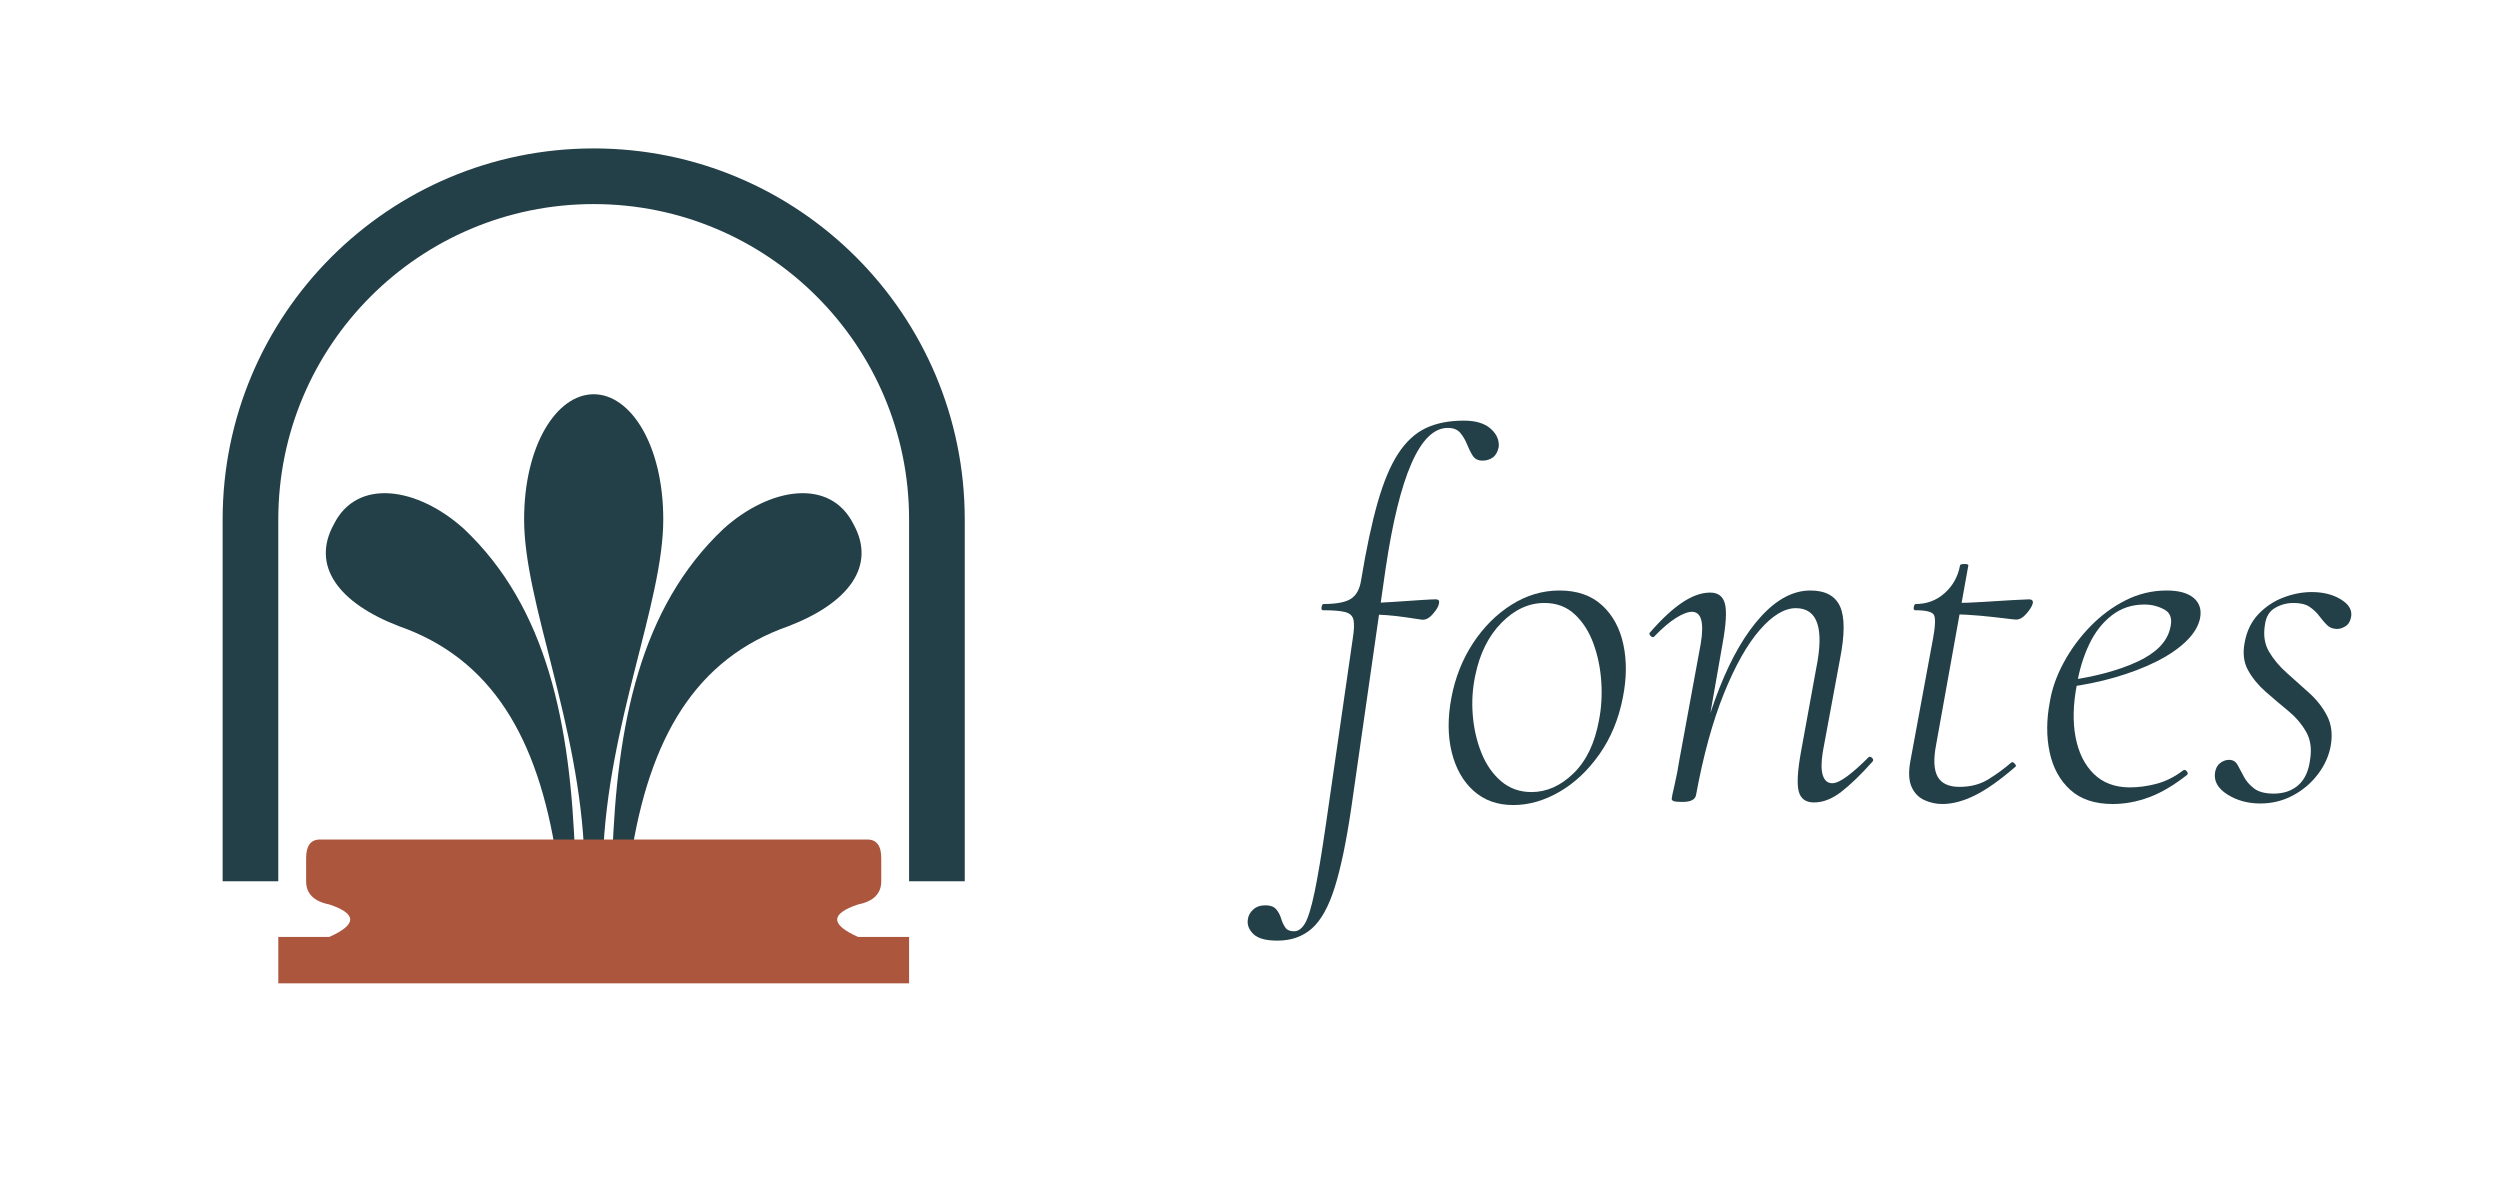
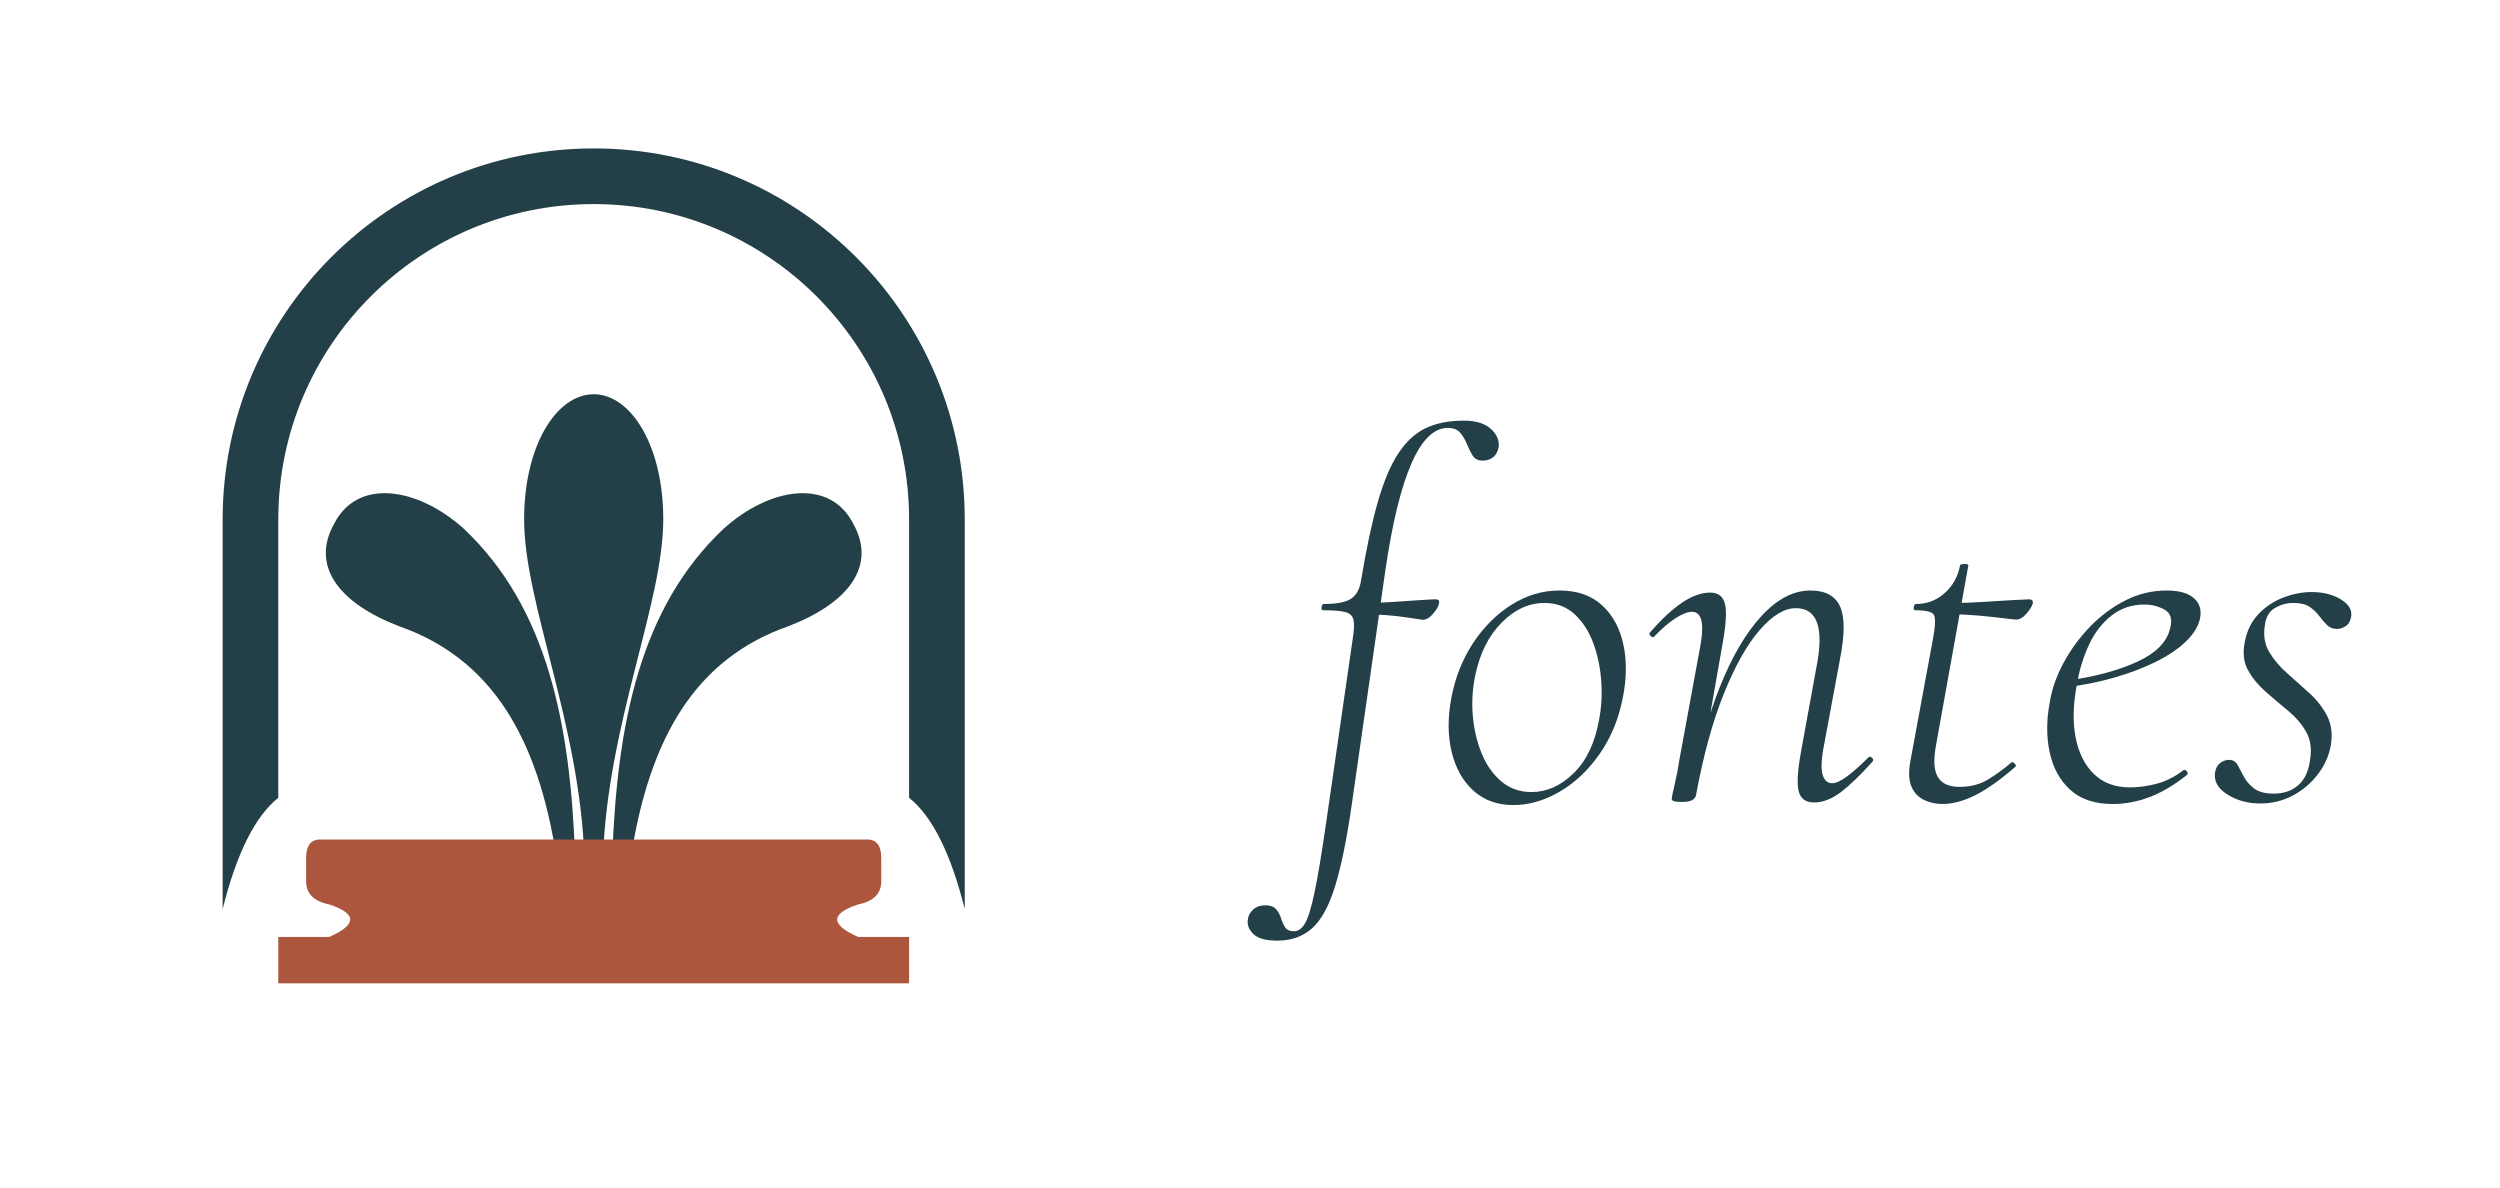
<svg xmlns="http://www.w3.org/2000/svg" viewBox="0 0 539 256" role="img" aria-label="Fontes Wellspring logo">
-   <path fill="#233F47" d="M48 190V112a80 80 0 0 1 160 0v78h-12v-78a68 68 0 0 0-136 0v78Z" />
+   <path fill="#233F47" d="M48 196V112a80 80 0 0 1 160 0v84c-3-12-7-20-12-24v-60a68 68 0 0 0-136 0v60c-5 4-9 12-12 24Z" />
  <path fill="#233F47" d="M126 185c-1-29-13-55-13-73 0-16 7-27 15-27s15 11 15 27c0 18-12 44-13 73Z" />
  <path fill="#233F47" d="M120 185c-4-26-14-43-34-50-13-5-19-13-14-22 5-10 18-8 28 1 18 17 23 42 24 71Z" />
  <path fill="#233F47" transform="translate(256 0) scale(-1 1)" d="M120 185c-4-26-14-43-34-50-13-5-19-13-14-22 5-10 18-8 28 1 18 17 23 42 24 71Z" />
  <path fill="#AC563D" d="M69 181h118q3 0 3 4v5q0 4-5 5-9 3 0 7h11v10H60v-10h11q9-4 0-7-5-1-5-5v-5q0-4 3-4Z" />
  <g fill="#233F47" transform="translate(280 0)">
    <path d="M-4.592 202.8Q-8.288 202.8 -9.744 201.4Q-11.2 200.0 -10.976 198.32Q-10.864 197.088 -9.856 196.136Q-8.848 195.184 -7.168 195.184Q-5.6 195.184 -4.872 196.024Q-4.144 196.864 -3.808 197.984Q-3.472 199.104 -2.912 199.944Q-2.352 200.784 -1.008 200.784Q0.336 200.784 1.344 199.104Q2.352 197.424 3.416 192.384Q4.48 187.344 5.936 177.264L11.648 137.728Q12.096 134.928 11.816 133.64Q11.536 132.352 10.024 131.96Q8.512 131.568 5.264 131.568Q4.816 131.568 4.928 130.896Q5.04 130.224 5.376 130.224Q9.52 130.224 11.256 129.104Q12.992 127.984 13.44 125.184Q15.12 114.992 17.024 108.328Q18.928 101.664 21.448 97.8Q23.968 93.936 27.384 92.312Q30.8 90.688 35.616 90.688Q39.424 90.688 41.384 92.424Q43.344 94.16 43.12 96.4Q42.784 97.968 41.832 98.64Q40.88 99.312 39.648 99.312Q38.192 99.312 37.52 98.248Q36.848 97.184 36.288 95.784Q35.728 94.384 34.832 93.32Q33.936 92.256 32.144 92.256Q27.664 92.256 24.304 99.928Q20.944 107.6 18.704 122.832L11.312 174.352Q9.744 184.992 7.784 191.264Q5.824 197.536 2.856 200.168Q-0.112 202.8 -4.592 202.8ZM26.432 133.584Q24.864 133.36 23.016 133.08Q21.168 132.8 19.04 132.632Q16.912 132.464 14.56 132.464L14.784 130.0Q17.136 130.0 20.328 129.776Q23.52 129.552 26.152 129.384Q28.784 129.216 29.456 129.216Q30.016 129.216 30.184 129.44Q30.352 129.664 30.24 130.112Q30.128 131.008 28.896 132.408Q27.664 133.808 26.432 133.584Z" />
    <path d="M46.256 173.568Q41.104 173.568 37.688 170.488Q34.272 167.408 32.984 162.144Q31.696 156.88 32.928 150.384Q34.16 143.888 37.576 138.68Q40.992 133.472 45.864 130.392Q50.736 127.312 56.224 127.312Q61.936 127.312 65.408 130.504Q68.88 133.696 70.0 138.96Q71.12 144.224 69.888 150.384Q68.544 157.328 64.848 162.592Q61.152 167.856 56.224 170.712Q51.296 173.568 46.256 173.568ZM50.176 170.768Q55.104 170.768 59.248 166.736Q63.392 162.704 64.736 155.312Q65.52 151.392 65.24 147.024Q64.96 142.656 63.56 138.792Q62.16 134.928 59.528 132.464Q56.896 130.0 52.976 130.0Q47.936 130.0 43.736 134.256Q39.536 138.512 38.08 145.568Q37.184 149.712 37.52 154.08Q37.856 158.448 39.368 162.256Q40.88 166.064 43.624 168.416Q46.368 170.768 50.176 170.768Z" />
    <path d="M111.104 173.008Q108.416 173.008 107.8 170.6Q107.184 168.192 108.304 162.032L111.552 144.224Q114.24 131.12 107.184 131.12Q103.488 131.12 99.4 135.824Q95.312 140.528 91.672 149.544Q88.032 158.56 85.68 171.328L84.448 171.216Q86.8 158.224 90.72 148.312Q94.64 138.4 99.736 132.856Q104.832 127.312 110.32 127.312Q115.136 127.312 116.704 130.728Q118.272 134.144 116.704 142.096L113.008 162.032Q112.448 165.504 113.008 167.184Q113.568 168.864 115.024 168.864Q116.256 168.864 118.272 167.352Q120.288 165.84 122.752 163.376Q123.088 162.928 123.592 163.376Q124.096 163.824 123.648 164.272Q119.952 168.416 116.984 170.712Q114.016 173.008 111.104 173.008ZM82.768 172.896Q81.312 172.896 80.864 172.728Q80.416 172.56 80.416 172.224Q80.416 171.888 81.032 169.256Q81.648 166.624 82.096 163.712L86.688 138.736Q87.808 131.904 84.784 131.904Q83.44 131.904 81.312 133.248Q79.184 134.592 76.72 137.168Q76.384 137.616 75.88 137.112Q75.376 136.608 75.824 136.272Q79.52 132.016 82.712 129.888Q85.904 127.76 88.704 127.76Q91.28 127.76 91.896 130.168Q92.512 132.576 91.392 138.736L85.68 171.328Q85.456 172.896 82.768 172.896Z" />
    <path d="M138.768 173.344Q136.752 173.344 134.904 172.504Q133.056 171.664 132.16 169.704Q131.264 167.744 131.824 164.384L136.752 137.728Q137.536 133.472 136.92 132.52Q136.304 131.568 132.944 131.568Q132.496 131.568 132.608 130.896Q132.72 130.224 133.056 130.224Q136.64 130.224 139.272 127.872Q141.904 125.52 142.576 121.936Q142.576 121.6 143.528 121.6Q144.48 121.6 144.368 121.936L137.424 160.576Q136.528 165.28 137.76 167.464Q138.992 169.648 142.464 169.648Q146.048 169.648 148.68 168.024Q151.312 166.4 153.664 164.384Q153.888 164.16 154.336 164.608Q154.784 165.056 154.56 165.28Q149.52 169.648 145.768 171.496Q142.016 173.344 138.768 173.344ZM154.672 133.584Q154.336 133.584 152.096 133.304Q149.856 133.024 146.888 132.744Q143.92 132.464 141.232 132.464L141.456 130.0Q144.032 130.0 147.504 129.776Q150.976 129.552 153.888 129.384Q156.8 129.216 157.472 129.216Q157.92 129.216 158.144 129.44Q158.368 129.664 158.256 130.112Q158.032 131.008 156.912 132.296Q155.792 133.584 154.672 133.584Z" />
    <path d="M175.504 173.344Q169.68 173.344 166.32 170.264Q162.96 167.184 161.896 162.144Q160.832 157.104 161.952 151.28Q162.624 147.136 164.92 142.88Q167.216 138.624 170.632 135.096Q174.048 131.568 178.248 129.44Q182.448 127.312 187.152 127.312Q191.072 127.312 192.976 128.936Q194.88 130.56 194.32 133.36Q193.76 135.936 191.24 138.344Q188.72 140.752 184.744 142.712Q180.768 144.672 175.896 146.072Q171.024 147.472 165.76 148.144L165.984 146.688Q174.72 145.456 180.712 142.712Q186.704 139.968 187.824 135.712Q188.72 132.576 186.704 131.456Q184.688 130.336 182.336 130.336Q178.304 130.336 175.28 132.688Q172.256 135.04 170.408 138.96Q168.56 142.88 167.776 147.584Q166.544 153.968 167.496 158.952Q168.448 163.936 171.416 166.848Q174.384 169.76 179.2 169.76Q182.0 169.76 184.968 168.976Q187.936 168.192 190.736 166.064Q191.072 165.84 191.464 166.288Q191.856 166.736 191.52 167.072Q187.264 170.432 183.344 171.888Q179.424 173.344 175.504 173.344Z" />
    <path d="M207.312 173.232Q203.28 173.232 200.2 171.272Q197.12 169.312 197.568 166.512Q197.792 165.168 198.688 164.496Q199.584 163.824 200.592 163.824Q201.824 163.824 202.44 164.944Q203.056 166.064 203.784 167.464Q204.512 168.864 205.968 169.984Q207.424 171.104 210.224 171.104Q213.472 171.104 215.544 169.256Q217.616 167.408 218.064 163.712Q218.624 160.24 217.168 157.72Q215.712 155.2 213.248 153.184Q210.784 151.168 208.432 149.096Q206.08 147.024 204.68 144.504Q203.28 141.984 203.952 138.512Q204.624 134.816 206.92 132.408Q209.216 130.0 212.296 128.824Q215.376 127.648 218.4 127.648Q222.096 127.648 224.672 129.216Q227.248 130.784 226.912 132.912Q226.688 134.368 225.736 134.984Q224.784 135.6 223.888 135.6Q222.544 135.6 221.704 134.76Q220.864 133.92 220.024 132.8Q219.184 131.68 217.952 130.84Q216.72 130.0 214.48 130.0Q212.352 130.0 210.504 131.064Q208.656 132.128 208.32 134.704Q207.76 138.064 209.216 140.528Q210.672 142.992 213.08 145.12Q215.488 147.248 217.896 149.432Q220.304 151.616 221.704 154.304Q223.104 156.992 222.544 160.576Q221.984 163.936 219.8 166.848Q217.616 169.76 214.368 171.496Q211.12 173.232 207.312 173.232Z" />
  </g>
</svg>
